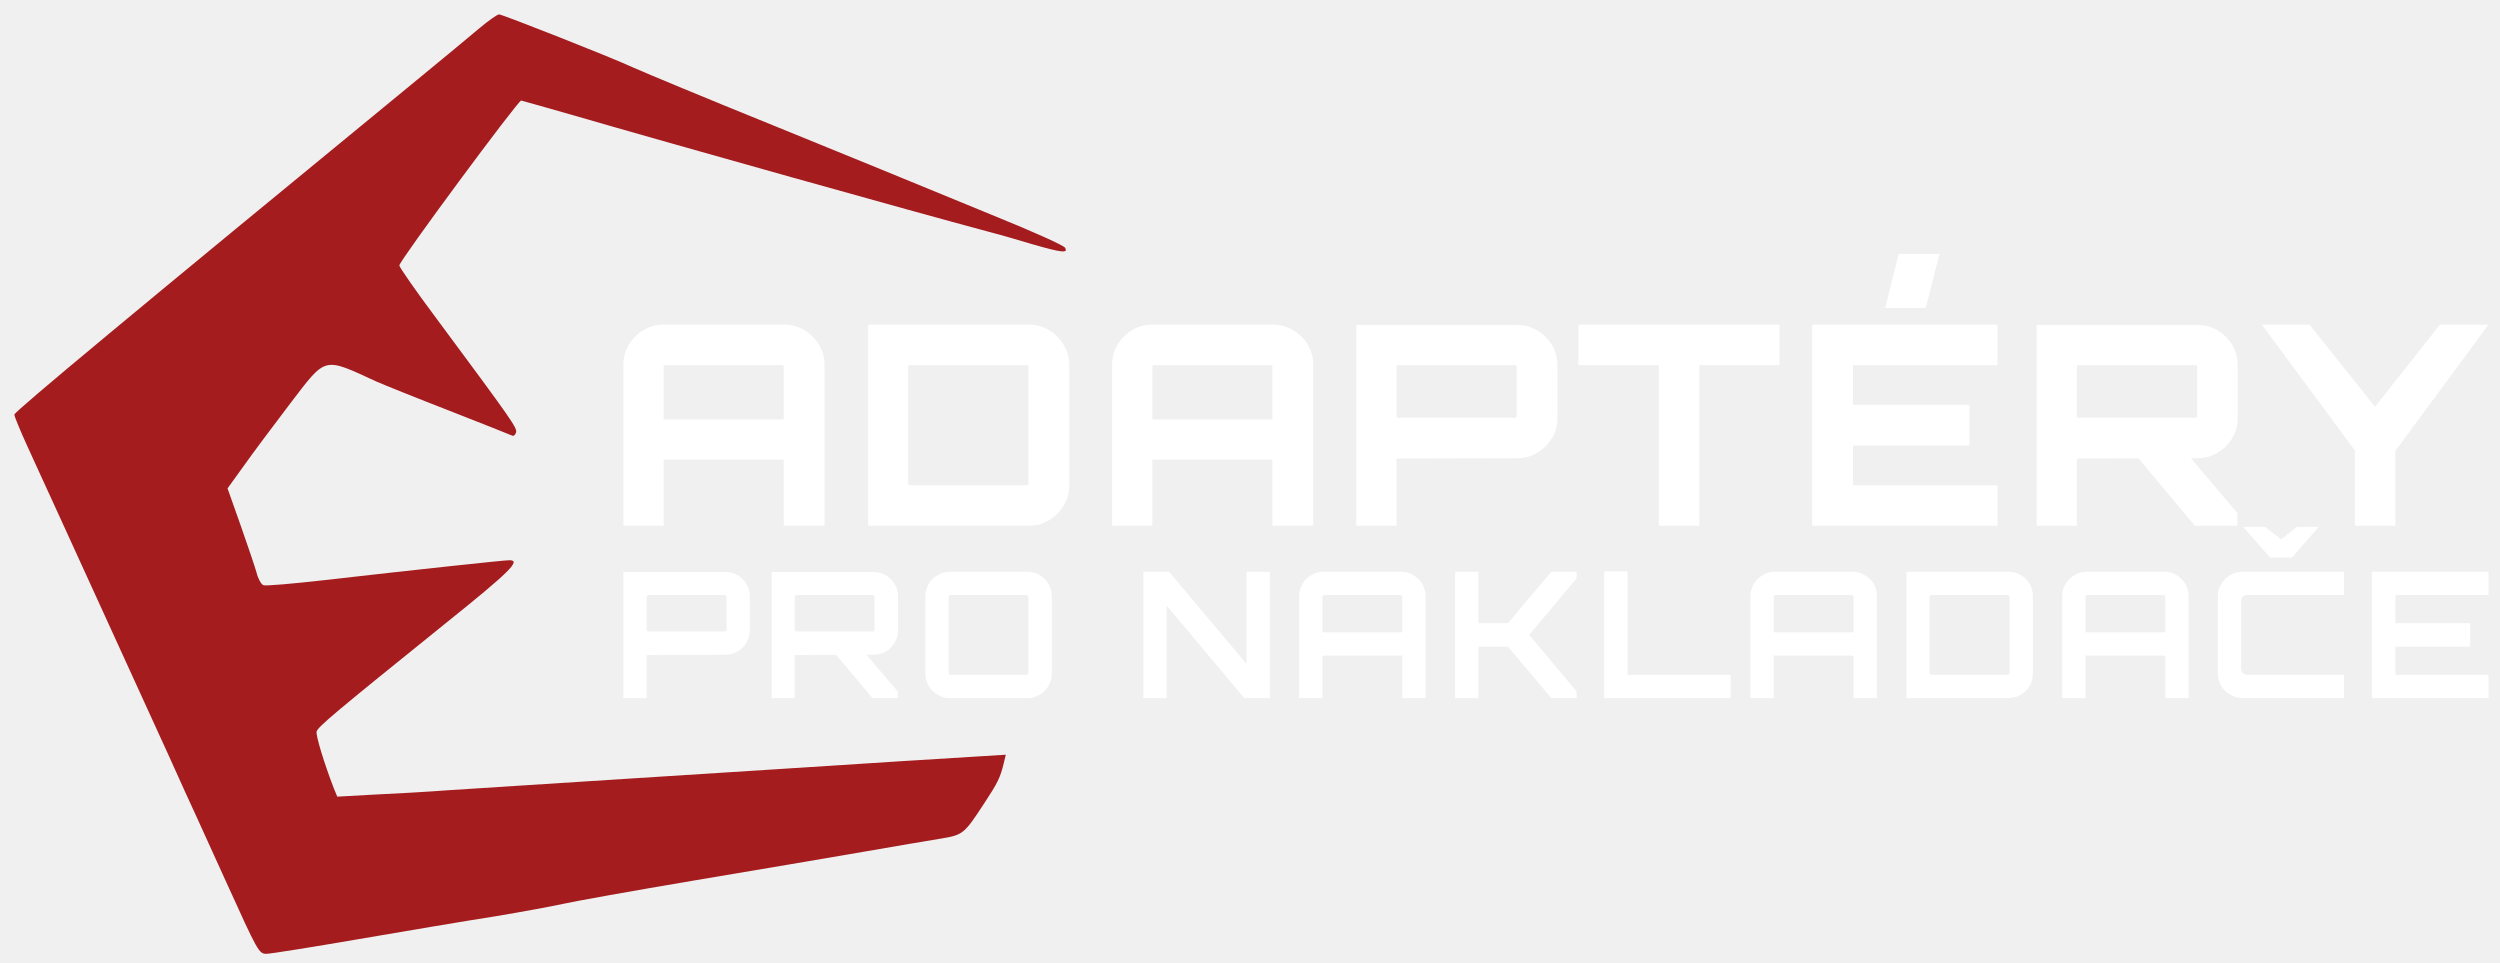
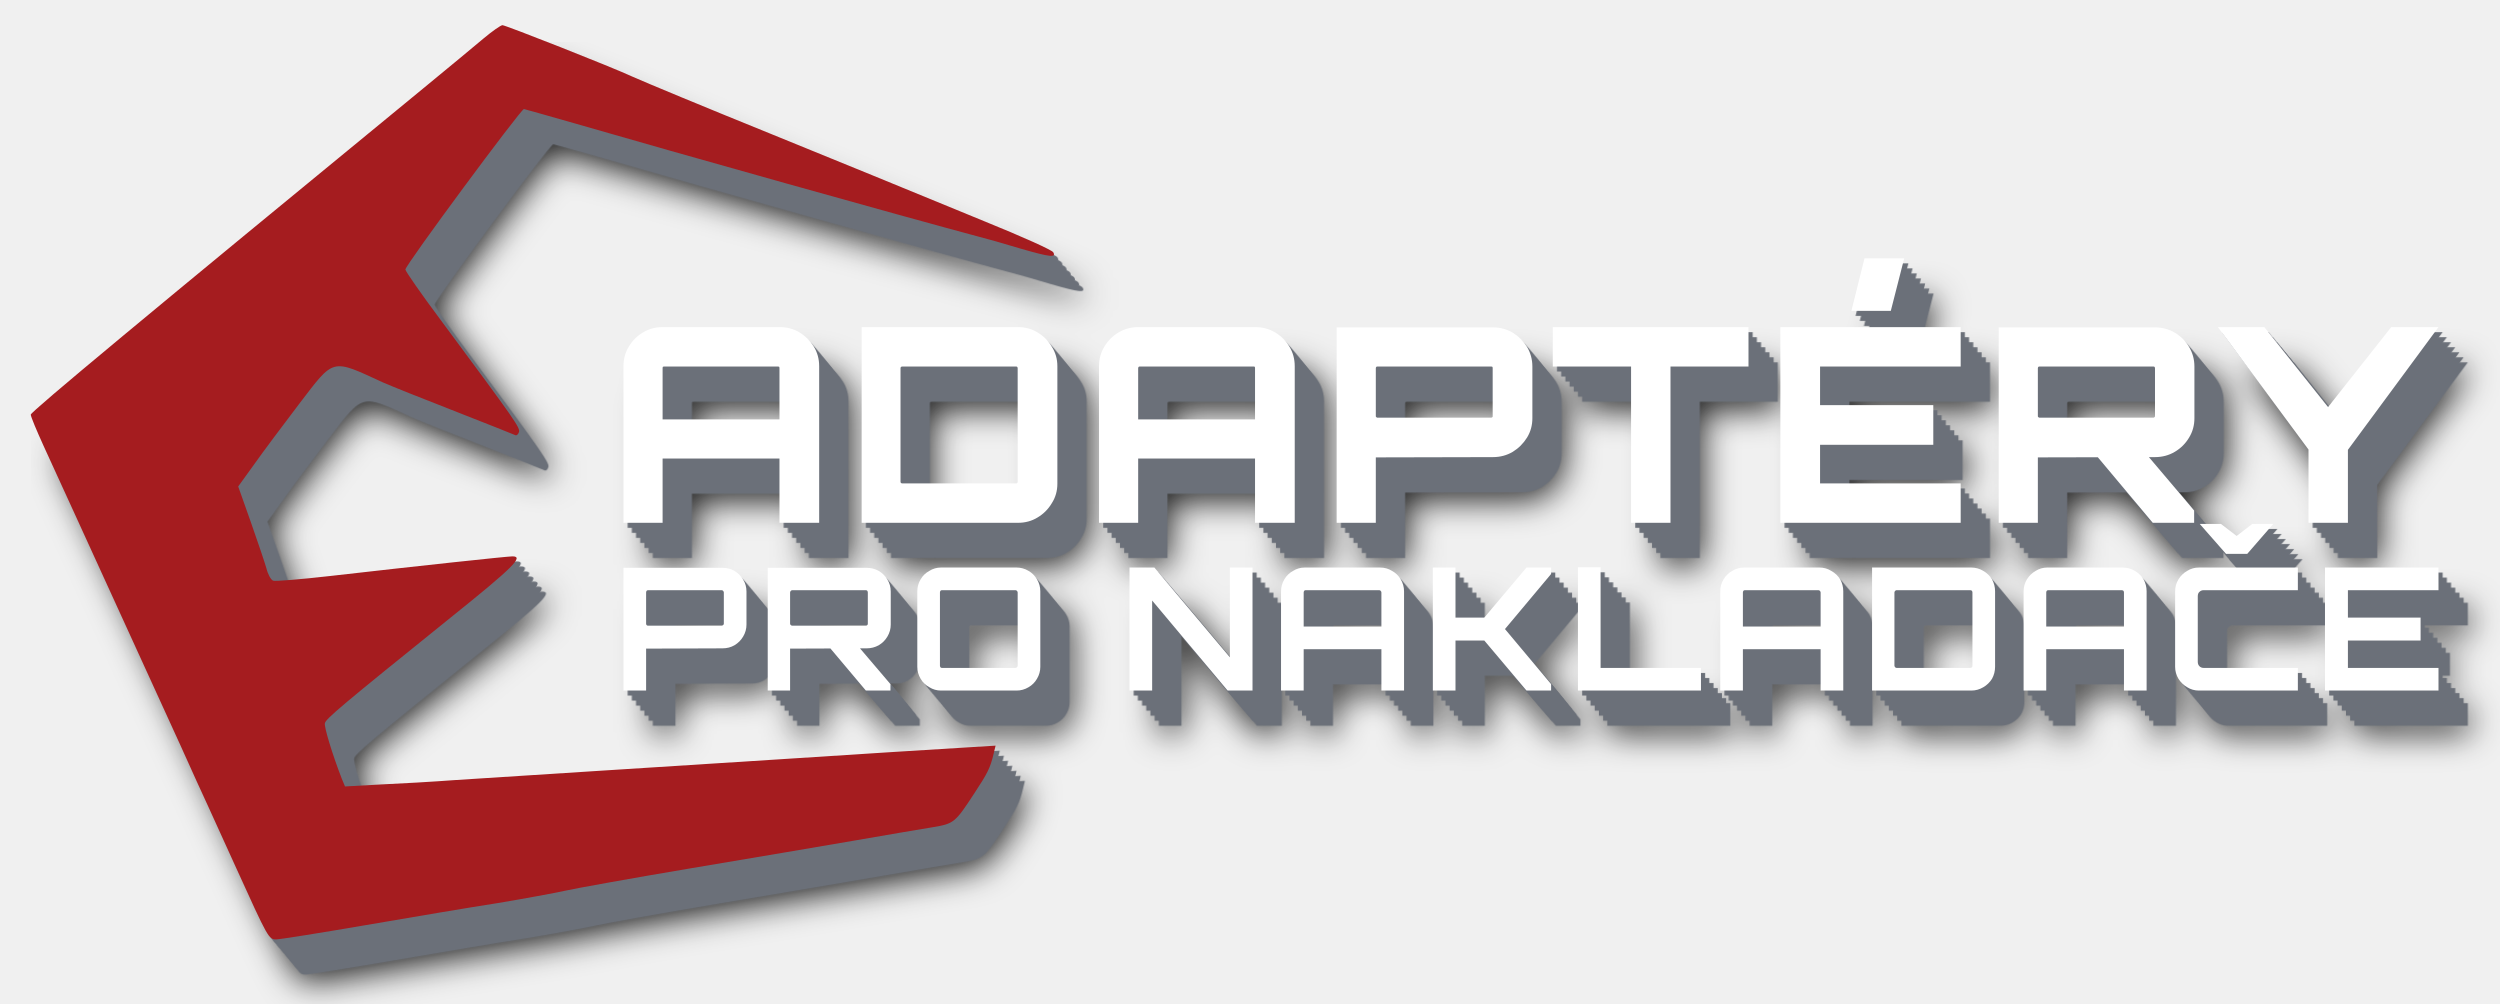
- <svg xmlns="http://www.w3.org/2000/svg" viewBox="45 11 870.2 335" role="img" aria-label="Adaptéry pro nakladače">
-   <path fill="#A51C1F" transform="translate(0 360) scale(.1 -.1)" d="M2119 3392 c-31 -26 -127 -106 -215 -178 -988 -811 -1404 -1157 -1404 -1167 0 -7 21 -57 46 -112 25 -55 79 -172 119 -260 40 -88 123 -270 185 -405 62 -135 145 -317 185 -405 39 -88 85 -187 100 -220 15 -33 60 -132 100 -220 114 -251 116 -255 143 -255 13 0 157 23 320 51 163 28 376 64 473 79 96 16 204 36 240 44 35 8 240 45 454 81 215 36 480 81 590 100 110 19 232 40 270 46 78 13 81 16 151 123 46 70 56 89 68 140 l7 29 -113 -7 c-62 -4 -178 -11 -258 -16 -219 -14 -571 -37 -1015 -65 -220 -14 -465 -30 -545 -35 -80 -6 -202 -13 -271 -16 l-125 -7 -12 29 c-34 88 -63 184 -60 197 3 16 59 63 451 379 223 179 262 218 220 218 -19 0 -335 -34 -650 -70 -106 -12 -199 -20 -206 -17 -8 3 -19 23 -24 44 -6 21 -31 95 -56 166 l-45 127 57 79 c31 44 103 140 160 215 128 167 114 164 301 78 25 -11 139 -57 255 -102 115 -45 213 -84 217 -86 5 -3 11 1 14 10 6 15 -11 39 -278 399 -71 95 -128 177 -128 183 0 16 413 574 424 574 2 0 82 -23 177 -50 358 -104 1193 -338 1444 -405 28 -7 99 -27 158 -45 104 -30 126 -32 114 -12 -6 8 -99 51 -257 115 -221 91 -555 228 -750 307 -247 100 -451 185 -496 205 -75 35 -456 185 -467 185 -7 -1 -37 -22 -68 -48z" />
-   <path fill="#FFFFFF" d="M262 194L262 194L262 138Q262 134.1 263.9 131Q265.8 127.8 269 125.9Q272.1 124 276 124L276 124L317.9 124Q321.8 124 325 125.9Q328.1 127.8 330.1 131Q332 134.1 332 138L332 138L332 194L317.8 194L317.8 171L276 171L276 194L262 194M276 157L276 157L317.8 157L317.8 138.7Q317.8 138.4 317.7 138.2Q317.5 138.1 317.2 138.1L317.2 138.1L276.6 138.1Q276.3 138.1 276.1 138.2Q276 138.4 276 138.7L276 138.7L276 157M403.1 194L347.2 194L347.2 124L403.1 124Q407 124 410.1 125.9Q413.3 127.8 415.2 131Q417.2 134.1 417.2 138L417.2 138L417.2 180Q417.2 183.9 415.2 187Q413.3 190.2 410.1 192.1Q407 194 403.1 194L403.1 194M361.7 179.9L361.7 179.9L402.4 179.9Q402.7 179.9 402.8 179.8Q403 179.6 403 179.3L403 179.3L403 138.7Q403 138.4 402.8 138.2Q402.7 138.1 402.4 138.1L402.4 138.1L361.7 138.1Q361.5 138.1 361.3 138.2Q361.1 138.4 361.1 138.7L361.1 138.7L361.1 179.3Q361.1 179.6 361.3 179.8Q361.5 179.9 361.7 179.9M432.1 194L432.1 194L432.1 138Q432.1 134.1 434 131Q435.9 127.8 439.1 125.9Q442.3 124 446.1 124L446.1 124L488 124Q491.9 124 495.1 125.9Q498.3 127.8 500.2 131Q502.1 134.1 502.1 138L502.1 138L502.1 194L487.9 194L487.9 171L446.1 171L446.1 194L432.1 194M446.1 157L446.1 157L487.9 157L487.9 138.7Q487.9 138.4 487.8 138.2Q487.7 138.1 487.4 138.1L487.4 138.1L446.7 138.1Q446.4 138.1 446.3 138.2Q446.1 138.4 446.1 138.7L446.1 138.7L446.1 157M531.1 194L517.1 194L517.1 124.1L573 124.1Q576.9 124.1 580.1 126Q583.2 127.9 585.2 131.1Q587.1 134.3 587.1 138.1L587.1 138.1L587.1 156.6Q587.1 160.4 585.2 163.5Q583.2 166.7 580.1 168.6Q576.9 170.5 573 170.5L573 170.5L531.1 170.6L531.1 194M531.7 156.4L531.7 156.4L572.3 156.4Q572.6 156.4 572.8 156.2Q572.9 156.1 572.9 155.9L572.9 155.9L572.9 138.7Q572.9 138.4 572.8 138.2Q572.6 138.1 572.3 138.1L572.3 138.1L531.7 138.1Q531.4 138.1 531.3 138.2Q531.1 138.4 531.1 138.7L531.1 138.7L531.1 155.9Q531.1 156.1 531.3 156.2Q531.4 156.4 531.7 156.4M636.5 194L622.4 194L622.4 194L622.4 138.1L594.4 138.1L594.4 124L664.4 124L664.4 138.1L636.5 138.1L636.5 194M740.3 194L675.8 194L675.8 124L740.3 124L740.3 138.1L690 138.1L690 151.9L730.5 151.9L730.5 166.1L690 166.1L690 179.9L740.3 179.9L740.3 194M715.3 118.2L701.2 118.2L701.2 118.2L705.9 99.4L720.1 99.4L715.3 118.2M823.8 194L809 194L788.3 169.3L806.6 169.3L823.8 189.6L823.8 194M767.9 194L753.9 194L753.9 124.1L809.8 124.1Q813.7 124.1 816.9 126Q820.1 127.9 822 131.1Q823.9 134.3 823.9 138.1L823.9 138.1L823.9 156.6Q823.9 160.4 822 163.5Q820.1 166.7 816.9 168.6Q813.7 170.5 809.8 170.5L809.8 170.5L767.9 170.6L767.9 194M768.5 156.4L768.5 156.4L809.2 156.4Q809.5 156.4 809.6 156.2Q809.8 156.1 809.8 155.9L809.8 155.9L809.8 138.7Q809.8 138.4 809.6 138.2Q809.5 138.1 809.2 138.1L809.2 138.1L768.5 138.1Q768.2 138.1 768.1 138.2Q767.9 138.4 767.9 138.7L767.9 138.7L767.9 155.9Q767.9 156.1 768.1 156.2Q768.2 156.4 768.5 156.4M878.8 194L864.7 194L864.7 194L864.7 167.8L832.3 124L848.9 124L871.7 152.6L894.3 124L911.2 124L878.8 167.9L878.8 194M270.1 254L262 254L262 210.1L297.4 210.1Q299.8 210.1 301.7 211.2Q303.7 212.4 304.8 214.3Q306 216.2 306 218.6L306 218.6L306 230.4Q306 232.7 304.8 234.7Q303.7 236.6 301.7 237.8Q299.8 238.9 297.4 238.9L297.4 238.9L270.1 239L270.1 254M270.8 230.8L270.8 230.8L297.1 230.8Q297.4 230.8 297.6 230.6Q297.9 230.4 297.9 230.1L297.9 230.1L297.9 218.9Q297.9 218.6 297.6 218.3Q297.4 218.1 297.1 218.1L297.1 218.1L270.8 218.1Q270.5 218.1 270.3 218.3Q270.1 218.6 270.1 218.9L270.1 218.9L270.1 230.1Q270.1 230.4 270.3 230.6Q270.5 230.8 270.8 230.8M357.5 254L348.7 254L335.4 238.2L346 238.2L357.5 251.7L357.5 254M321.6 254L313.6 254L313.6 210.1L349 210.1Q351.3 210.1 353.3 211.2Q355.3 212.4 356.4 214.3Q357.6 216.2 357.6 218.6L357.6 218.6L357.6 230.4Q357.6 232.7 356.4 234.7Q355.3 236.6 353.3 237.8Q351.3 238.9 349 238.9L349 238.9L321.6 239L321.6 254M322.4 230.8L322.4 230.8L348.7 230.8Q349 230.8 349.2 230.6Q349.4 230.4 349.4 230.1L349.4 230.1L349.4 218.9Q349.4 218.6 349.2 218.3Q349 218.1 348.7 218.1L348.7 218.1L322.4 218.1Q322.1 218.1 321.9 218.3Q321.6 218.6 321.6 218.9L321.6 218.9L321.6 230.1Q321.6 230.4 321.9 230.6Q322.1 230.8 322.4 230.8M402.6 254L375.6 254Q373.3 254 371.4 252.8Q369.4 251.7 368.3 249.8Q367.1 247.8 367.1 245.5L367.1 245.5L367.1 218.5Q367.1 216.2 368.3 214.2Q369.4 212.3 371.4 211.2Q373.3 210 375.6 210L375.6 210L402.6 210Q404.9 210 406.9 211.2Q408.8 212.3 409.9 214.2Q411.1 216.2 411.1 218.5L411.1 218.5L411.1 245.5Q411.1 247.8 409.9 249.8Q408.8 251.7 406.9 252.8Q404.9 254 402.6 254L402.6 254M375.9 245.9L375.9 245.9L402.2 245.9Q402.5 245.9 402.7 245.7Q403 245.4 403 245.1L403 245.1L403 218.9Q403 218.6 402.7 218.3Q402.5 218.1 402.2 218.1L402.2 218.1L375.9 218.1Q375.6 218.1 375.4 218.3Q375.2 218.6 375.2 218.9L375.2 218.9L375.2 245.1Q375.2 245.4 375.4 245.7Q375.6 245.9 375.9 245.9M451.1 254L443 254L443 210L451.9 210L478.9 242.1L478.9 210L487 210L487 254L478.1 254L451.1 221.8L451.1 254M497.2 254L497.2 254L497.2 218.5Q497.2 216.2 498.4 214.2Q499.5 212.3 501.5 211.2Q503.4 210 505.7 210L505.7 210L532.6 210Q535 210 536.9 211.2Q538.9 212.3 540 214.2Q541.2 216.2 541.2 218.5L541.2 218.5L541.2 254L533.1 254L533.1 239.2L505.3 239.2L505.3 254L497.2 254M505.3 231.1L505.3 231.1L533.1 231.1L533.1 218.9Q533.1 218.6 532.8 218.3Q532.6 218.1 532.3 218.1L532.3 218.1L506 218.1Q505.7 218.1 505.5 218.3Q505.3 218.6 505.3 218.9L505.3 218.9L505.3 231.1M559.6 254L551.5 254L551.5 210L559.6 210L559.6 227.9L569.9 227.9L585 210L593.8 210L593.8 212.3L577.3 232L593.8 251.7L593.8 254L585 254L569.9 236.1L559.6 236.1L559.6 254M647.4 254L603.4 254L603.4 209.9L611.5 209.9L611.5 245.9L647.4 245.9L647.4 254M654.3 254L654.3 254L654.3 218.5Q654.3 216.2 655.5 214.2Q656.6 212.3 658.6 211.2Q660.5 210 662.8 210L662.8 210L689.8 210Q692.1 210 694 211.2Q696 212.3 697.2 214.2Q698.3 216.2 698.3 218.5L698.3 218.5L698.3 254L690.2 254L690.2 239.2L662.4 239.2L662.4 254L654.3 254M662.4 231.1L662.4 231.1L690.2 231.1L690.2 218.9Q690.2 218.6 689.9 218.3Q689.7 218.1 689.4 218.1L689.4 218.1L663.1 218.1Q662.8 218.1 662.6 218.3Q662.4 218.6 662.4 218.9L662.4 218.9L662.4 231.1M744.1 254L708.6 254L708.6 210L744.1 210Q746.4 210 748.4 211.2Q750.3 212.3 751.5 214.2Q752.6 216.2 752.6 218.5L752.6 218.5L752.6 245.5Q752.6 247.8 751.5 249.8Q750.3 251.7 748.4 252.8Q746.4 254 744.1 254L744.1 254M717.4 245.9L717.4 245.9L743.7 245.9Q744 245.9 744.3 245.7Q744.5 245.4 744.5 245.1L744.5 245.1L744.5 218.9Q744.5 218.6 744.3 218.3Q744 218.1 743.7 218.1L743.7 218.1L717.4 218.1Q717.1 218.1 716.9 218.3Q716.6 218.6 716.6 218.9L716.6 218.9L716.6 245.1Q716.6 245.4 716.9 245.7Q717.1 245.9 717.4 245.9M762.8 254L762.8 254L762.8 218.5Q762.8 216.2 764 214.2Q765.2 212.3 767.1 211.2Q769 210 771.3 210L771.3 210L798.3 210Q800.6 210 802.6 211.2Q804.5 212.3 805.7 214.2Q806.8 216.2 806.8 218.5L806.8 218.5L806.8 254L798.7 254L798.7 239.2L770.9 239.2L770.9 254L762.8 254M770.9 231.1L770.9 231.1L798.7 231.1L798.7 218.9Q798.7 218.6 798.5 218.3Q798.2 218.1 797.9 218.1L797.9 218.1L771.6 218.1Q771.3 218.1 771.1 218.3Q770.9 218.6 770.9 218.9L770.9 218.9L770.9 231.1M860.9 254L825.5 254Q823.2 254 821.3 252.8Q819.4 251.7 818.2 249.8Q817 247.8 817 245.5L817 245.5L817 218.5Q817 216.2 818.2 214.2Q819.4 212.3 821.3 211.2Q823.2 210 825.5 210L825.5 210L860.9 210L860.9 218.1L827.2 218.1Q826.3 218.1 825.7 218.7Q825.1 219.2 825.1 220.3L825.1 220.3L825.1 243.7Q825.1 244.7 825.7 245.3Q826.3 245.9 827.2 245.9L827.2 245.9L860.9 245.9L860.9 254M825.8 194.4L833.4 194.4L839.0 198.7L844.6 194.4L852.1 194.4L842.8 205.1L835.2 205.1ZM911.2 254L870.6 254L870.6 210L911.2 210L911.2 218.1L878.8 218.1L878.8 227.9L904.8 227.9L904.8 236.1L878.8 236.1L878.8 245.9L911.2 245.9L911.2 254" />
+ <svg xmlns="http://www.w3.org/2000/svg" viewBox="39 7 894.2 359" role="img" aria-label="Adaptéry pro nakladače">
+   <defs id="fx-defs">
+     <filter id="fx" x="-5%" y="-10%" width="115%" height="135%" color-interpolation-filters="sRGB">
+       <feOffset in="SourceAlpha" dx="1.5" dy="1.8" result="o1" />
+       <feOffset in="SourceAlpha" dx="3.0" dy="3.6" result="o2" />
+       <feOffset in="SourceAlpha" dx="4.5" dy="5.4" result="o3" />
+       <feOffset in="SourceAlpha" dx="6.0" dy="7.2" result="o4" />
+       <feOffset in="SourceAlpha" dx="7.5" dy="9.0" result="o5" />
+       <feOffset in="SourceAlpha" dx="9.0" dy="10.8" result="o6" />
+       <feOffset in="SourceAlpha" dx="10.5" dy="12.6" result="o7" />
+       <feMerge result="ext">
+         <feMergeNode in="o1" />
+         <feMergeNode in="o2" />
+         <feMergeNode in="o3" />
+         <feMergeNode in="o4" />
+         <feMergeNode in="o5" />
+         <feMergeNode in="o6" />
+         <feMergeNode in="o7" />
+       </feMerge>
+       <feFlood flood-color="#6B7079" />
+       <feComposite in2="ext" operator="in" result="extC" />
+       <feGaussianBlur in="SourceAlpha" stdDeviation="6" />
+       <feOffset dx="11" dy="15" result="sb" />
+       <feFlood flood-color="#000" flood-opacity=".9" />
+       <feComposite in2="sb" operator="in" result="soft" />
+       <feMerge>
+         <feMergeNode in="soft" />
+         <feMergeNode in="extC" />
+         <feMergeNode in="SourceGraphic" />
+       </feMerge>
+     </filter>
+   </defs>
+   <g filter="url(#fx)">
+     <path fill="#A51C1F" transform="translate(0 360) scale(.1 -.1)" d="M2119 3392 c-31 -26 -127 -106 -215 -178 -988 -811 -1404 -1157 -1404 -1167 0 -7 21 -57 46 -112 25 -55 79 -172 119 -260 40 -88 123 -270 185 -405 62 -135 145 -317 185 -405 39 -88 85 -187 100 -220 15 -33 60 -132 100 -220 114 -251 116 -255 143 -255 13 0 157 23 320 51 163 28 376 64 473 79 96 16 204 36 240 44 35 8 240 45 454 81 215 36 480 81 590 100 110 19 232 40 270 46 78 13 81 16 151 123 46 70 56 89 68 140 l7 29 -113 -7 c-62 -4 -178 -11 -258 -16 -219 -14 -571 -37 -1015 -65 -220 -14 -465 -30 -545 -35 -80 -6 -202 -13 -271 -16 l-125 -7 -12 29 c-34 88 -63 184 -60 197 3 16 59 63 451 379 223 179 262 218 220 218 -19 0 -335 -34 -650 -70 -106 -12 -199 -20 -206 -17 -8 3 -19 23 -24 44 -6 21 -31 95 -56 166 l-45 127 57 79 c31 44 103 140 160 215 128 167 114 164 301 78 25 -11 139 -57 255 -102 115 -45 213 -84 217 -86 5 -3 11 1 14 10 6 15 -11 39 -278 399 -71 95 -128 177 -128 183 0 16 413 574 424 574 2 0 82 -23 177 -50 358 -104 1193 -338 1444 -405 28 -7 99 -27 158 -45 104 -30 126 -32 114 -12 -6 8 -99 51 -257 115 -221 91 -555 228 -750 307 -247 100 -451 185 -496 205 -75 35 -456 185 -467 185 -7 -1 -37 -22 -68 -48z" />
+     <path fill="#FFFFFF" d="M262 194L262 194L262 138Q262 134.1 263.9 131Q265.8 127.8 269 125.9Q272.1 124 276 124L276 124L317.9 124Q321.8 124 325 125.9Q328.1 127.8 330.1 131Q332 134.1 332 138L332 138L332 194L317.8 194L317.8 171L276 171L276 194L262 194M276 157L276 157L317.8 157L317.8 138.7Q317.8 138.4 317.7 138.2Q317.5 138.1 317.2 138.1L317.2 138.1L276.6 138.1Q276.3 138.1 276.1 138.2Q276 138.4 276 138.7L276 138.7L276 157M403.1 194L347.2 194L347.2 124L403.1 124Q407 124 410.1 125.9Q413.3 127.8 415.2 131Q417.2 134.1 417.2 138L417.2 138L417.2 180Q417.2 183.9 415.2 187Q413.3 190.2 410.1 192.1Q407 194 403.1 194L403.1 194M361.7 179.9L361.7 179.9L402.4 179.9Q402.7 179.9 402.8 179.8Q403 179.6 403 179.3L403 179.3L403 138.7Q403 138.4 402.8 138.2Q402.7 138.1 402.4 138.1L402.4 138.1L361.7 138.1Q361.5 138.1 361.3 138.2Q361.1 138.4 361.1 138.7L361.1 138.7L361.1 179.3Q361.1 179.6 361.3 179.8Q361.5 179.9 361.7 179.9M432.1 194L432.1 194L432.1 138Q432.1 134.1 434 131Q435.9 127.8 439.1 125.9Q442.3 124 446.1 124L446.1 124L488 124Q491.9 124 495.1 125.9Q498.3 127.8 500.2 131Q502.1 134.1 502.1 138L502.1 138L502.1 194L487.9 194L487.9 171L446.1 171L446.1 194L432.1 194M446.1 157L446.1 157L487.9 157L487.9 138.7Q487.9 138.4 487.8 138.2Q487.7 138.1 487.4 138.1L487.4 138.1L446.7 138.1Q446.4 138.1 446.3 138.2Q446.1 138.4 446.1 138.7L446.1 138.7L446.1 157M531.1 194L517.1 194L517.1 124.1L573 124.1Q576.9 124.1 580.1 126Q583.2 127.9 585.2 131.1Q587.1 134.3 587.1 138.1L587.1 138.1L587.1 156.6Q587.1 160.4 585.2 163.5Q583.2 166.7 580.1 168.6Q576.9 170.5 573 170.5L573 170.5L531.1 170.6L531.1 194M531.7 156.4L531.7 156.4L572.3 156.4Q572.6 156.4 572.8 156.2Q572.9 156.1 572.9 155.9L572.9 155.9L572.9 138.7Q572.9 138.4 572.8 138.2Q572.6 138.1 572.3 138.1L572.3 138.1L531.7 138.1Q531.4 138.1 531.3 138.2Q531.1 138.4 531.1 138.7L531.1 138.7L531.1 155.9Q531.1 156.1 531.3 156.2Q531.4 156.4 531.7 156.4M636.5 194L622.4 194L622.4 194L622.4 138.1L594.4 138.1L594.4 124L664.4 124L664.4 138.1L636.5 138.1L636.5 194M740.3 194L675.8 194L675.8 124L740.3 124L740.3 138.1L690 138.1L690 151.9L730.5 151.9L730.5 166.1L690 166.1L690 179.9L740.3 179.9L740.3 194M715.3 118.2L701.2 118.2L701.2 118.2L705.9 99.4L720.1 99.4L715.3 118.2M823.8 194L809 194L788.3 169.3L806.6 169.3L823.8 189.6L823.8 194M767.9 194L753.9 194L753.9 124.1L809.8 124.1Q813.7 124.1 816.9 126Q820.1 127.9 822 131.1Q823.9 134.3 823.9 138.1L823.9 138.1L823.9 156.6Q823.9 160.4 822 163.5Q820.1 166.7 816.9 168.6Q813.7 170.5 809.8 170.5L809.8 170.5L767.9 170.6L767.9 194M768.5 156.4L768.5 156.4L809.2 156.4Q809.5 156.4 809.6 156.2Q809.8 156.1 809.8 155.9L809.8 155.9L809.8 138.7Q809.8 138.4 809.6 138.2Q809.5 138.1 809.2 138.1L809.2 138.1L768.5 138.1Q768.2 138.1 768.1 138.2Q767.9 138.4 767.9 138.7L767.9 138.7L767.9 155.9Q767.9 156.1 768.1 156.2Q768.2 156.4 768.5 156.4M878.8 194L864.7 194L864.7 194L864.7 167.8L832.3 124L848.9 124L871.7 152.6L894.3 124L911.2 124L878.8 167.9L878.8 194M270.1 254L262 254L262 210.1L297.4 210.1Q299.8 210.1 301.7 211.2Q303.7 212.4 304.8 214.3Q306 216.2 306 218.6L306 218.6L306 230.4Q306 232.7 304.8 234.7Q303.7 236.6 301.7 237.8Q299.8 238.9 297.4 238.9L297.4 238.9L270.1 239L270.1 254M270.8 230.8L270.8 230.8L297.1 230.8Q297.4 230.8 297.6 230.6Q297.9 230.4 297.9 230.1L297.9 230.1L297.9 218.9Q297.9 218.6 297.6 218.3Q297.4 218.1 297.1 218.1L297.1 218.1L270.8 218.1Q270.5 218.1 270.3 218.3Q270.1 218.6 270.1 218.9L270.1 218.9L270.1 230.1Q270.1 230.4 270.3 230.6Q270.5 230.8 270.8 230.8M357.5 254L348.7 254L335.4 238.2L346 238.2L357.5 251.7L357.5 254M321.6 254L313.6 254L313.6 210.1L349 210.1Q351.3 210.1 353.3 211.2Q355.3 212.4 356.4 214.3Q357.6 216.2 357.6 218.6L357.6 218.6L357.6 230.4Q357.6 232.7 356.4 234.7Q355.3 236.6 353.3 237.8Q351.3 238.9 349 238.9L349 238.9L321.6 239L321.6 254M322.4 230.8L322.4 230.8L348.7 230.8Q349 230.8 349.2 230.6Q349.4 230.4 349.4 230.1L349.4 230.1L349.4 218.9Q349.4 218.6 349.2 218.3Q349 218.1 348.7 218.1L348.7 218.1L322.4 218.1Q322.1 218.1 321.9 218.3Q321.6 218.6 321.6 218.9L321.6 218.9L321.6 230.1Q321.6 230.4 321.9 230.6Q322.1 230.8 322.4 230.8M402.6 254L375.6 254Q373.3 254 371.4 252.8Q369.4 251.7 368.3 249.8Q367.1 247.8 367.1 245.5L367.1 245.5L367.1 218.5Q367.1 216.2 368.3 214.2Q369.4 212.3 371.4 211.2Q373.3 210 375.6 210L375.6 210L402.6 210Q404.9 210 406.9 211.2Q408.8 212.3 409.9 214.2Q411.1 216.2 411.1 218.5L411.1 218.5L411.1 245.5Q411.1 247.8 409.9 249.8Q408.8 251.7 406.9 252.8Q404.9 254 402.6 254L402.6 254M375.9 245.9L375.9 245.9L402.2 245.9Q402.5 245.9 402.7 245.7Q403 245.4 403 245.1L403 245.1L403 218.9Q403 218.6 402.7 218.3Q402.5 218.1 402.2 218.1L402.2 218.1L375.9 218.1Q375.6 218.1 375.4 218.3Q375.2 218.6 375.2 218.9L375.2 218.9L375.2 245.1Q375.2 245.4 375.4 245.7Q375.6 245.9 375.9 245.9M451.1 254L443 254L443 210L451.9 210L478.9 242.1L478.9 210L487 210L487 254L478.1 254L451.1 221.8L451.1 254M497.2 254L497.2 254L497.2 218.5Q497.2 216.2 498.4 214.2Q499.5 212.3 501.5 211.2Q503.4 210 505.7 210L505.7 210L532.6 210Q535 210 536.9 211.2Q538.9 212.3 540 214.2Q541.2 216.2 541.2 218.5L541.2 218.5L541.2 254L533.1 254L533.1 239.2L505.3 239.2L505.3 254L497.2 254M505.3 231.1L505.3 231.1L533.1 231.1L533.1 218.9Q533.1 218.6 532.8 218.3Q532.6 218.1 532.3 218.1L532.3 218.1L506 218.1Q505.7 218.1 505.5 218.3Q505.3 218.6 505.3 218.9L505.3 218.9L505.3 231.1M559.6 254L551.5 254L551.5 210L559.6 210L559.6 227.9L569.9 227.9L585 210L593.8 210L593.8 212.3L577.3 232L593.8 251.7L593.8 254L585 254L569.9 236.1L559.6 236.1L559.6 254M647.4 254L603.4 254L603.4 209.9L611.5 209.9L611.5 245.9L647.4 245.9L647.4 254M654.3 254L654.3 254L654.3 218.5Q654.3 216.2 655.5 214.2Q656.6 212.3 658.6 211.2Q660.5 210 662.8 210L662.8 210L689.8 210Q692.1 210 694 211.2Q696 212.3 697.2 214.2Q698.3 216.2 698.3 218.5L698.3 218.5L698.3 254L690.2 254L690.2 239.2L662.4 239.2L662.4 254L654.3 254M662.4 231.1L662.4 231.1L690.2 231.1L690.2 218.9Q690.2 218.6 689.9 218.3Q689.7 218.1 689.4 218.1L689.4 218.1L663.1 218.1Q662.8 218.1 662.6 218.3Q662.4 218.6 662.4 218.9L662.4 218.9L662.4 231.1M744.1 254L708.6 254L708.6 210L744.1 210Q746.4 210 748.4 211.2Q750.3 212.3 751.5 214.2Q752.6 216.2 752.6 218.5L752.6 218.5L752.6 245.5Q752.6 247.8 751.5 249.8Q750.3 251.7 748.4 252.8Q746.4 254 744.1 254L744.1 254M717.4 245.9L717.4 245.9L743.7 245.9Q744 245.9 744.3 245.7Q744.5 245.4 744.5 245.1L744.5 245.1L744.5 218.9Q744.5 218.6 744.3 218.3Q744 218.1 743.7 218.1L743.7 218.1L717.4 218.1Q717.1 218.1 716.9 218.3Q716.6 218.6 716.6 218.9L716.6 218.9L716.6 245.1Q716.6 245.4 716.9 245.7Q717.1 245.9 717.4 245.9M762.8 254L762.8 254L762.8 218.5Q762.8 216.2 764 214.2Q765.2 212.3 767.1 211.2Q769 210 771.3 210L771.3 210L798.3 210Q800.6 210 802.6 211.2Q804.5 212.3 805.7 214.2Q806.8 216.2 806.8 218.5L806.8 218.5L806.8 254L798.7 254L798.7 239.2L770.9 239.2L770.9 254L762.8 254M770.9 231.1L770.9 231.1L798.7 231.1L798.7 218.9Q798.7 218.6 798.5 218.3Q798.2 218.1 797.9 218.1L797.9 218.1L771.6 218.1Q771.3 218.1 771.1 218.3Q770.9 218.6 770.9 218.9L770.9 218.9L770.9 231.1M860.9 254L825.5 254Q823.2 254 821.3 252.8Q819.4 251.7 818.2 249.8Q817 247.8 817 245.5L817 245.5L817 218.5Q817 216.2 818.2 214.2Q819.4 212.3 821.3 211.2Q823.2 210 825.5 210L825.5 210L860.9 210L860.9 218.1L827.2 218.1Q826.3 218.1 825.7 218.7Q825.1 219.2 825.1 220.3L825.1 220.3L825.1 243.7Q825.1 244.7 825.7 245.3Q826.3 245.9 827.2 245.9L827.2 245.9L860.9 245.9L860.9 254M825.8 194.4L833.4 194.4L839.0 198.7L844.6 194.4L852.1 194.4L842.8 205.1L835.2 205.1ZM911.2 254L870.6 254L870.6 210L911.2 210L911.2 218.1L878.8 218.1L878.8 227.9L904.8 227.9L904.8 236.1L878.8 236.1L878.8 245.9L911.2 245.9L911.2 254" />
+   </g>
</svg>
